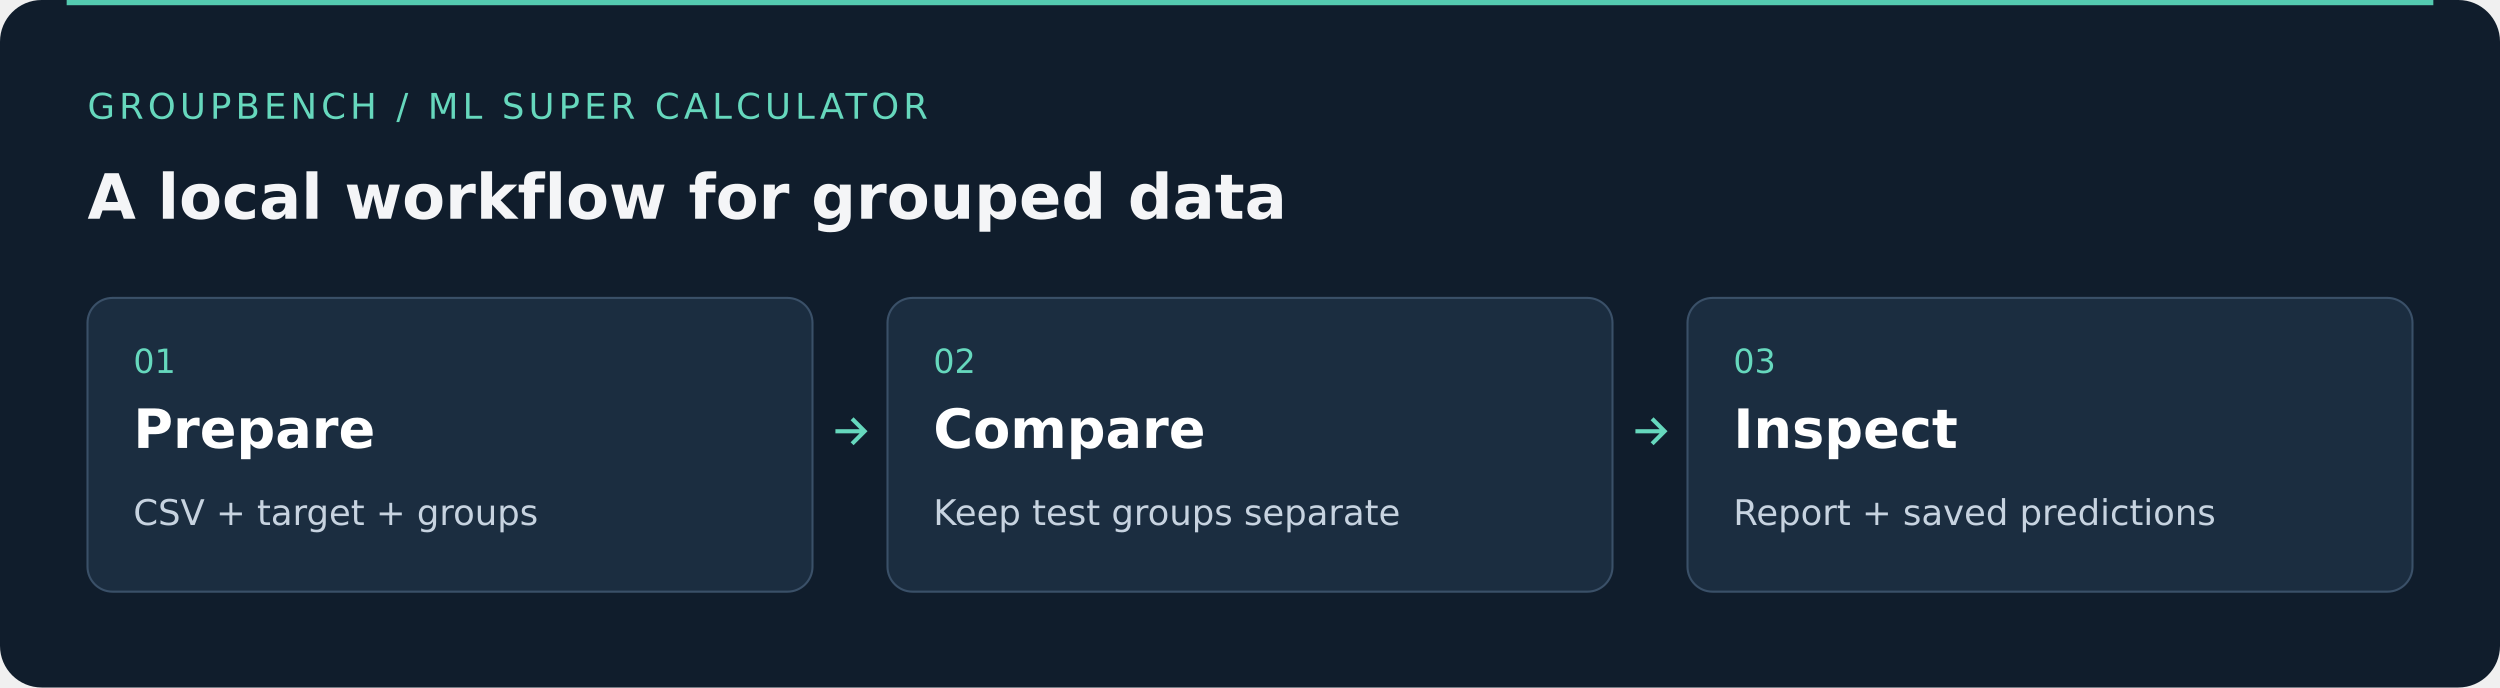
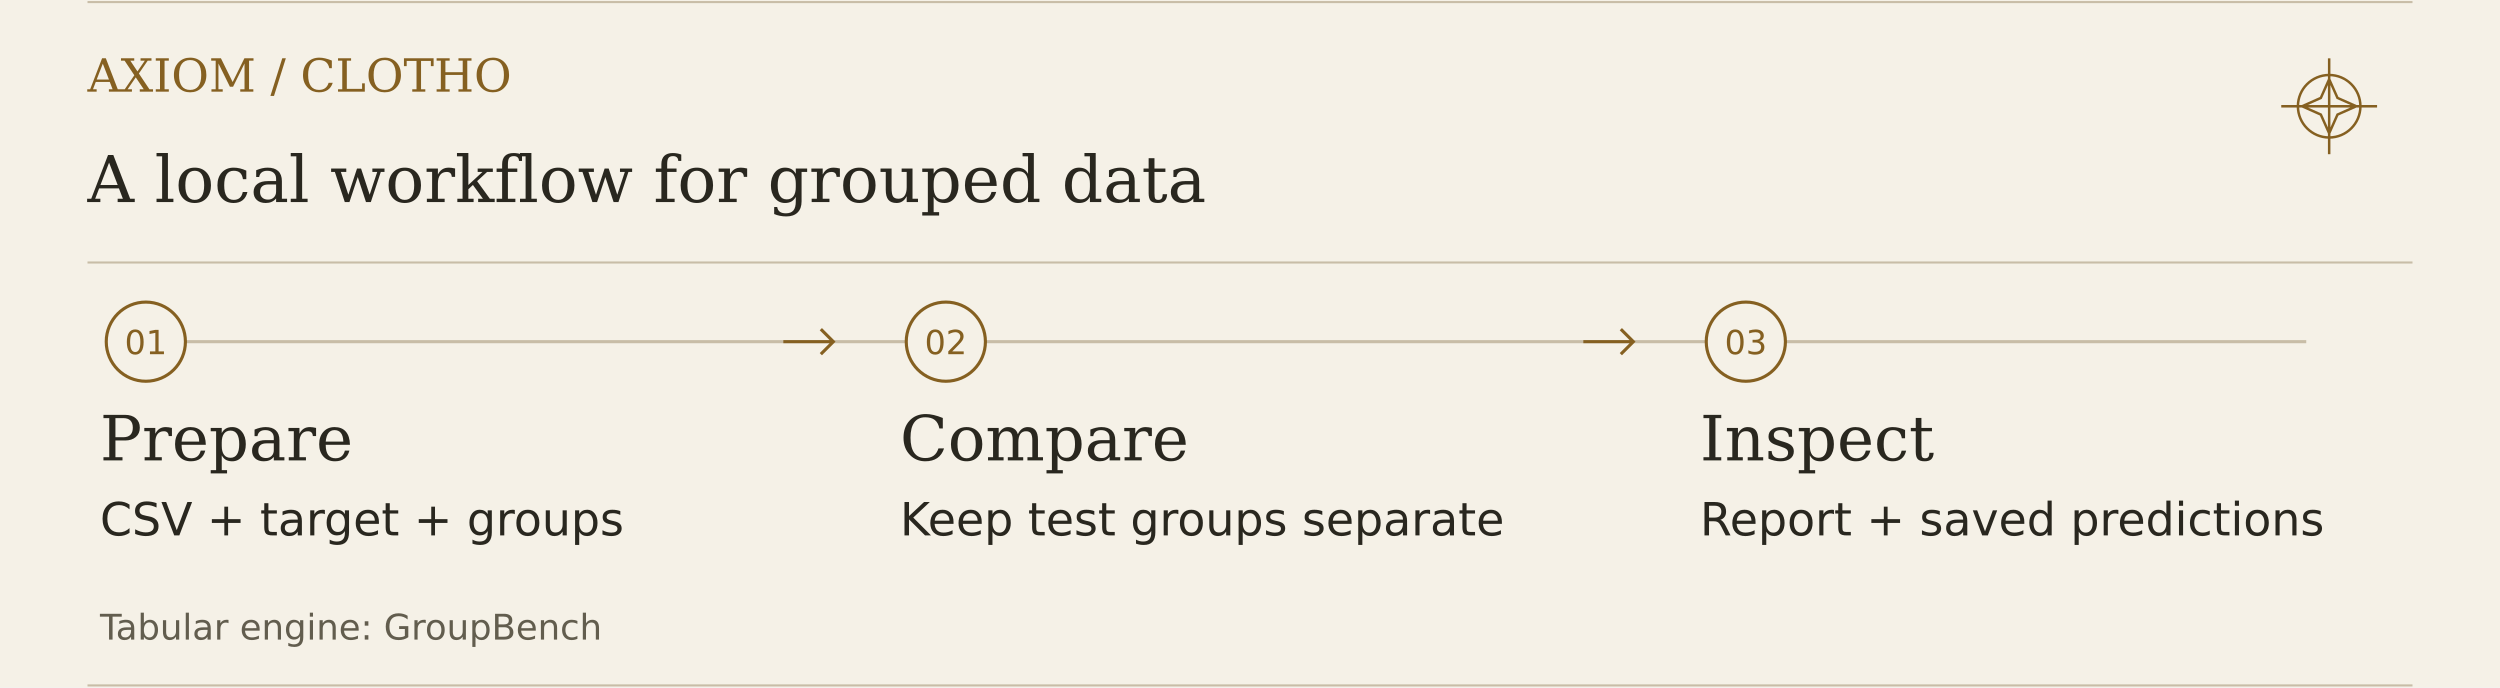
- <svg xmlns="http://www.w3.org/2000/svg" width="1200" height="330" viewBox="0 0 1200 330" role="img" aria-labelledby="title desc">
-   <rect width="1200" height="330" rx="20" fill="#101d2c" />
-   <path d="M32 0H1168" stroke="#54cab0" stroke-width="5" />
-   <g font-family="DejaVu Sans, Noto Sans CJK TC, sans-serif">
-     <text x="42" y="57" fill="#66d8bd" font-size="17" letter-spacing="2">GROUPBENCH / ML SUPER CALCULATOR</text>
-     <text x="42" y="105" fill="#f4f5f7" font-size="30" font-weight="600">A local workflow for grouped data</text>
-     <rect x="42" y="143" width="348" height="141" rx="12" fill="#1b2d40" stroke="#3a5068" />
-     <text x="64" y="179" fill="#66d8bd" font-size="16">01</text>
-     <text x="64" y="215" fill="#ffffff" font-size="26" font-weight="600">Prepare</text>
-     <text x="64" y="252" fill="#c7d3e0" font-size="17">CSV + target + groups</text>
-     <path d="M401 207h14m-6-6 6 6-6 6" fill="none" stroke="#66d8bd" stroke-width="2" />
-     <rect x="426" y="143" width="348" height="141" rx="12" fill="#1b2d40" stroke="#3a5068" />
-     <text x="448" y="179" fill="#66d8bd" font-size="16">02</text>
-     <text x="448" y="215" fill="#ffffff" font-size="26" font-weight="600">Compare</text>
-     <text x="448" y="252" fill="#c7d3e0" font-size="17">Keep test groups separate</text>
-     <path d="M785 207h14m-6-6 6 6-6 6" fill="none" stroke="#66d8bd" stroke-width="2" />
-     <rect x="810" y="143" width="348" height="141" rx="12" fill="#1b2d40" stroke="#3a5068" />
-     <text x="832" y="179" fill="#66d8bd" font-size="16">03</text>
-     <text x="832" y="215" fill="#ffffff" font-size="26" font-weight="600">Inspect</text>
-     <text x="832" y="252" fill="#c7d3e0" font-size="17">Report + saved predictions</text>
+ <svg xmlns="http://www.w3.org/2000/svg" width="1200" height="330" viewBox="0 0 1200 330" role="img" aria-labelledby="title desc" xml:lang="en">
+   <rect width="1200" height="330" fill="#F5F1E7" />
+   <path d="M42 1H1158M42 329H1158" fill="none" stroke="#C8BDA7" stroke-width="1" />
+   <text x="42" y="44" fill="#856021" font-family="DejaVu Serif, Noto Serif CJK TC, serif" font-size="22">AXIOM / CLOTHO</text>
+   <g aria-hidden="true" transform="translate(1118 51)" fill="none" stroke="#856021" stroke-width="1.2">
+     <circle r="15" />
+     <path d="M0-23V23M-23 0H23M0-13 4-4 13 0 4 4 0 13-4 4-13 0-4-4Z" />
  </g>
+   <text x="42" y="97" fill="#29271F" font-family="DejaVu Serif, Noto Serif CJK TC, serif" font-size="31">A local workflow for grouped data</text>
+   <path d="M42 126H1158" fill="none" stroke="#C8BDA7" stroke-width="1" />
+   <path d="M70 164H1107" fill="none" stroke="#C8BDA7" stroke-width="1.5" />
+   <circle cx="70" cy="164" r="19" fill="#F5F1E7" stroke="#856021" stroke-width="1.5" />
+   <text x="70" y="170" fill="#856021" font-family="DejaVu Sans, Noto Sans CJK TC, sans-serif" font-size="16" text-anchor="middle">01</text>
+   <text x="48" y="221" fill="#29271F" font-family="DejaVu Serif, Noto Serif CJK TC, serif" font-size="30">Prepare</text>
+   <text x="48" y="257" fill="#29271F" font-family="DejaVu Sans, Noto Sans CJK TC, sans-serif" font-size="22">CSV + target + groups</text>
+   <path d="M376 164h24m-6-6 6 6-6 6" fill="none" stroke="#856021" stroke-width="1.5" />
+   <circle cx="454" cy="164" r="19" fill="#F5F1E7" stroke="#856021" stroke-width="1.5" />
+   <text x="454" y="170" fill="#856021" font-family="DejaVu Sans, Noto Sans CJK TC, sans-serif" font-size="16" text-anchor="middle">02</text>
+   <text x="432" y="221" fill="#29271F" font-family="DejaVu Serif, Noto Serif CJK TC, serif" font-size="30">Compare</text>
+   <text x="432" y="257" fill="#29271F" font-family="DejaVu Sans, Noto Sans CJK TC, sans-serif" font-size="22">Keep test groups separate</text>
+   <path d="M760 164h24m-6-6 6 6-6 6" fill="none" stroke="#856021" stroke-width="1.5" />
+   <circle cx="838" cy="164" r="19" fill="#F5F1E7" stroke="#856021" stroke-width="1.5" />
+   <text x="838" y="170" fill="#856021" font-family="DejaVu Sans, Noto Sans CJK TC, sans-serif" font-size="16" text-anchor="middle">03</text>
+   <text x="816" y="221" fill="#29271F" font-family="DejaVu Serif, Noto Serif CJK TC, serif" font-size="30">Inspect</text>
+   <text x="816" y="257" fill="#29271F" font-family="DejaVu Sans, Noto Sans CJK TC, sans-serif" font-size="22">Report + saved predictions</text>
+   <text x="48" y="307" fill="#625D4E" font-family="DejaVu Sans, Noto Sans CJK TC, sans-serif" font-size="17">Tabular engine: GroupBench</text>
</svg>
